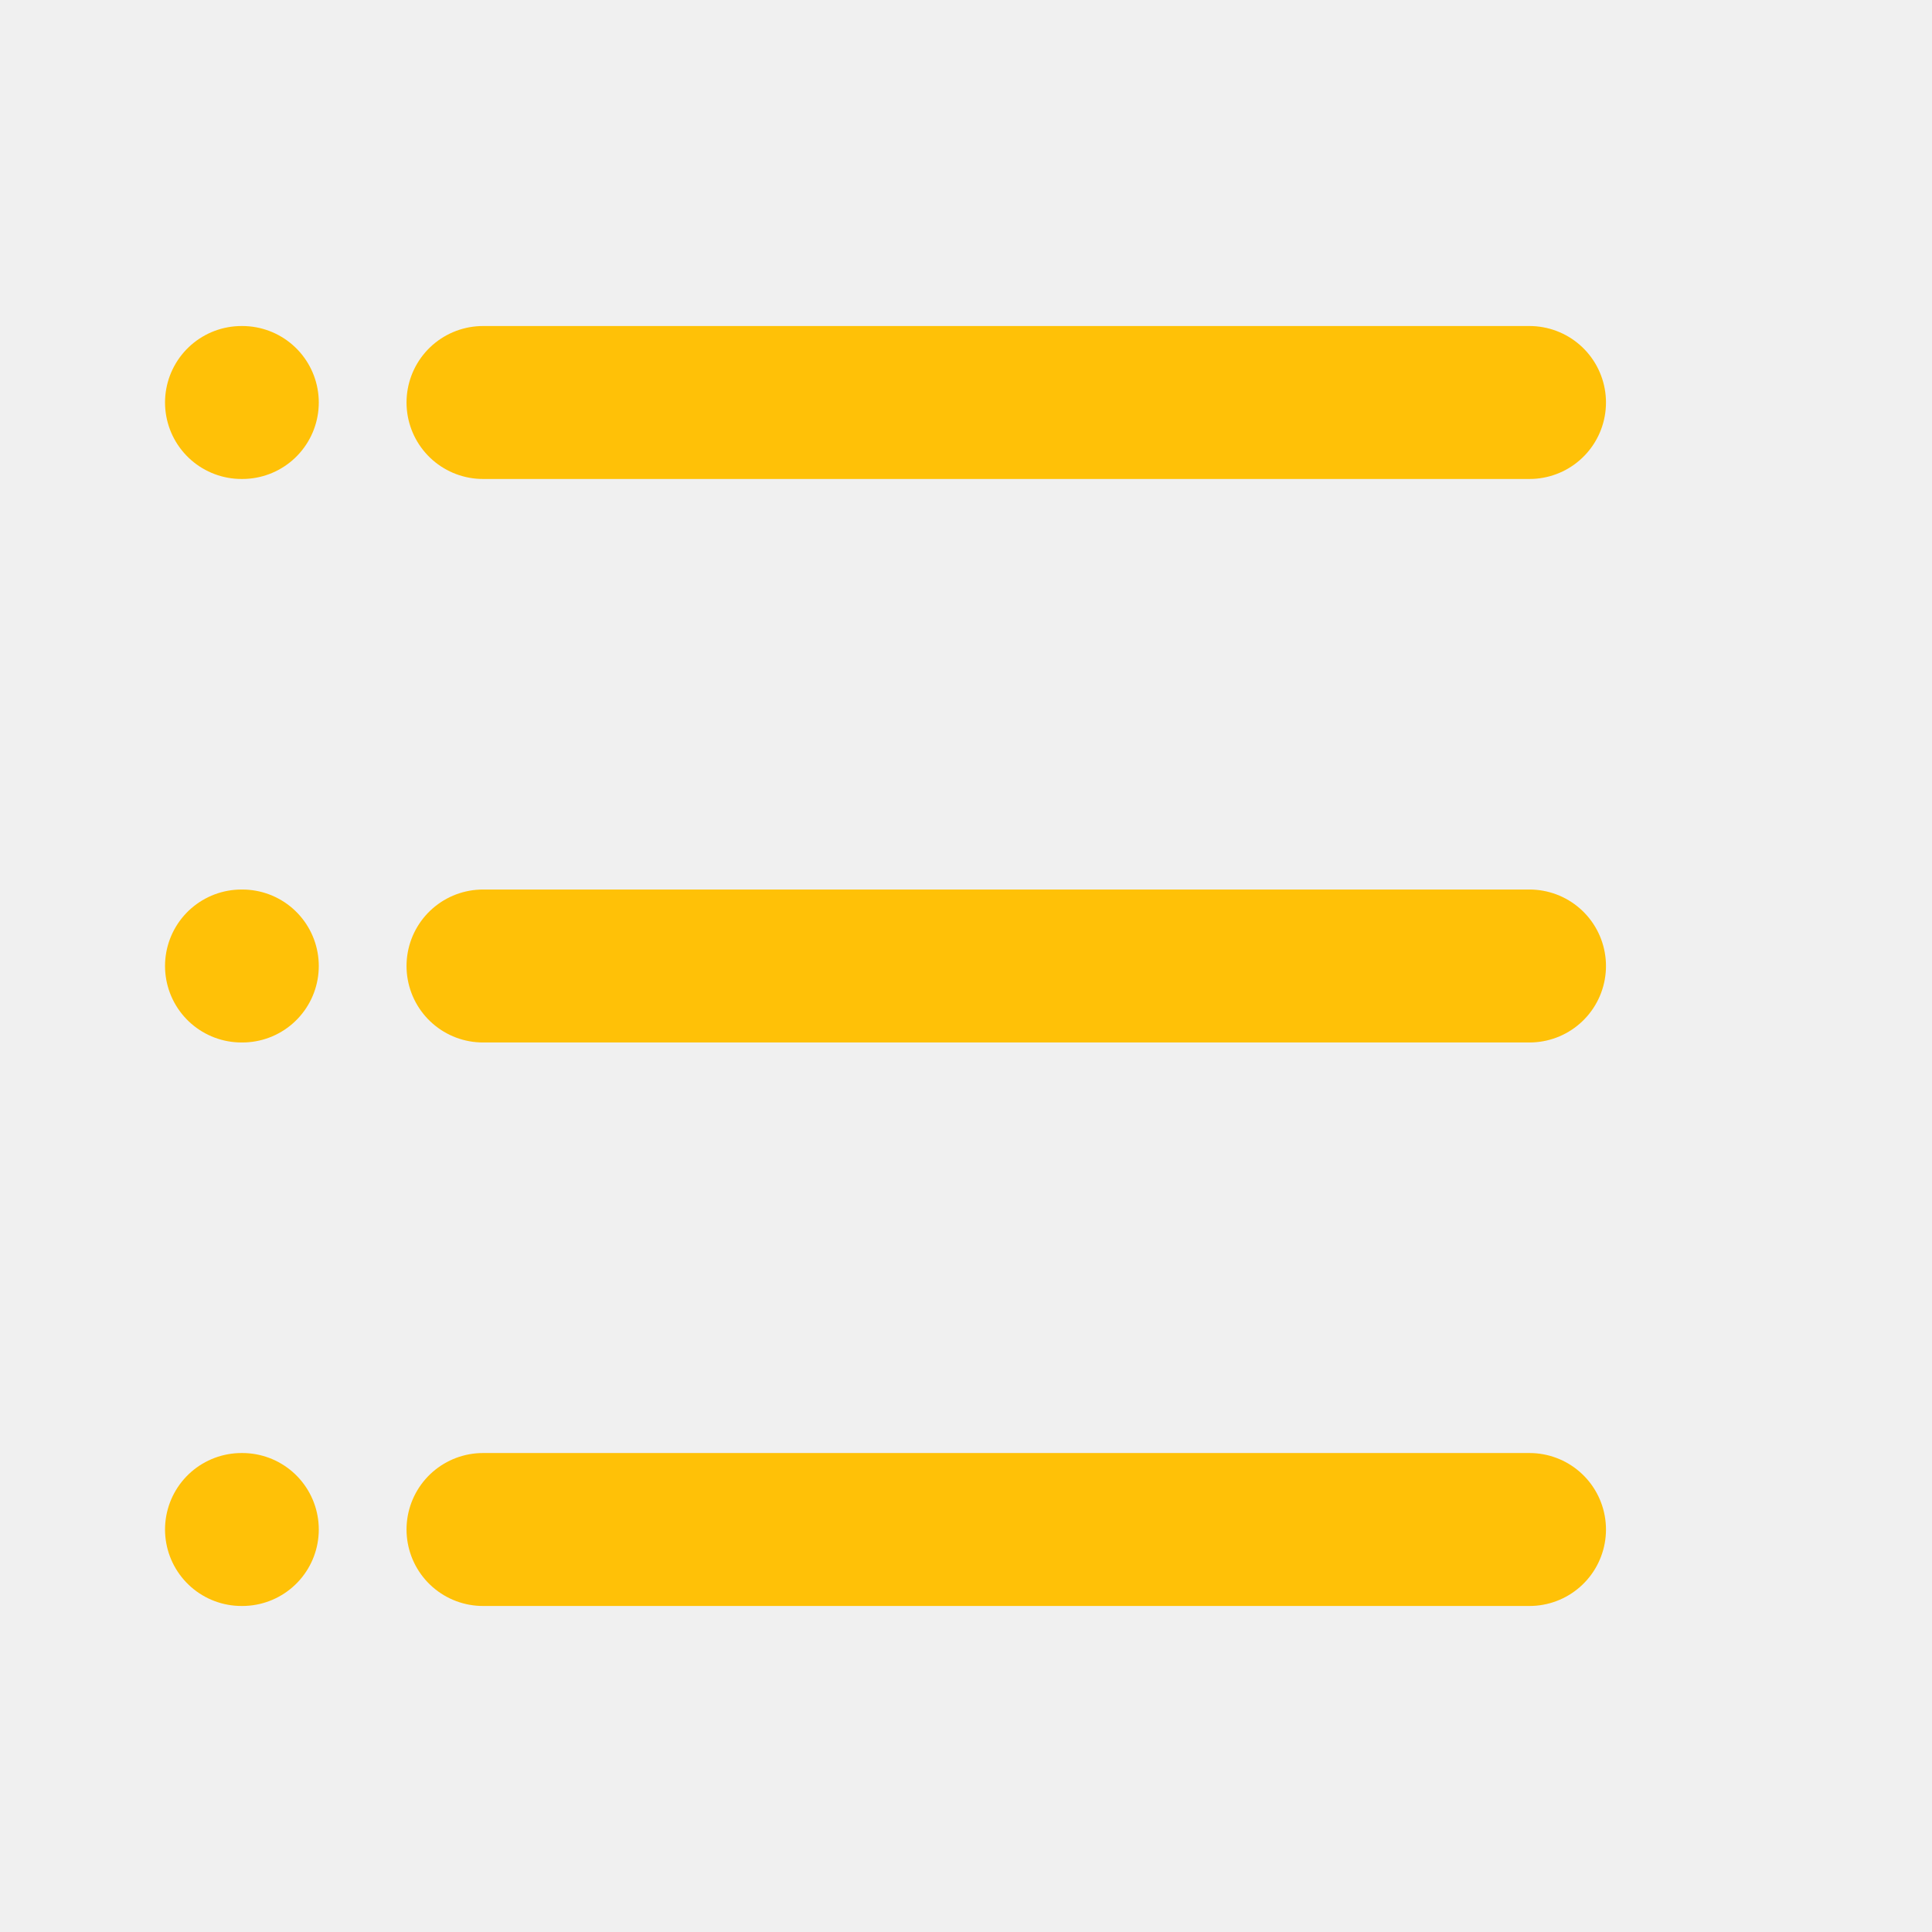
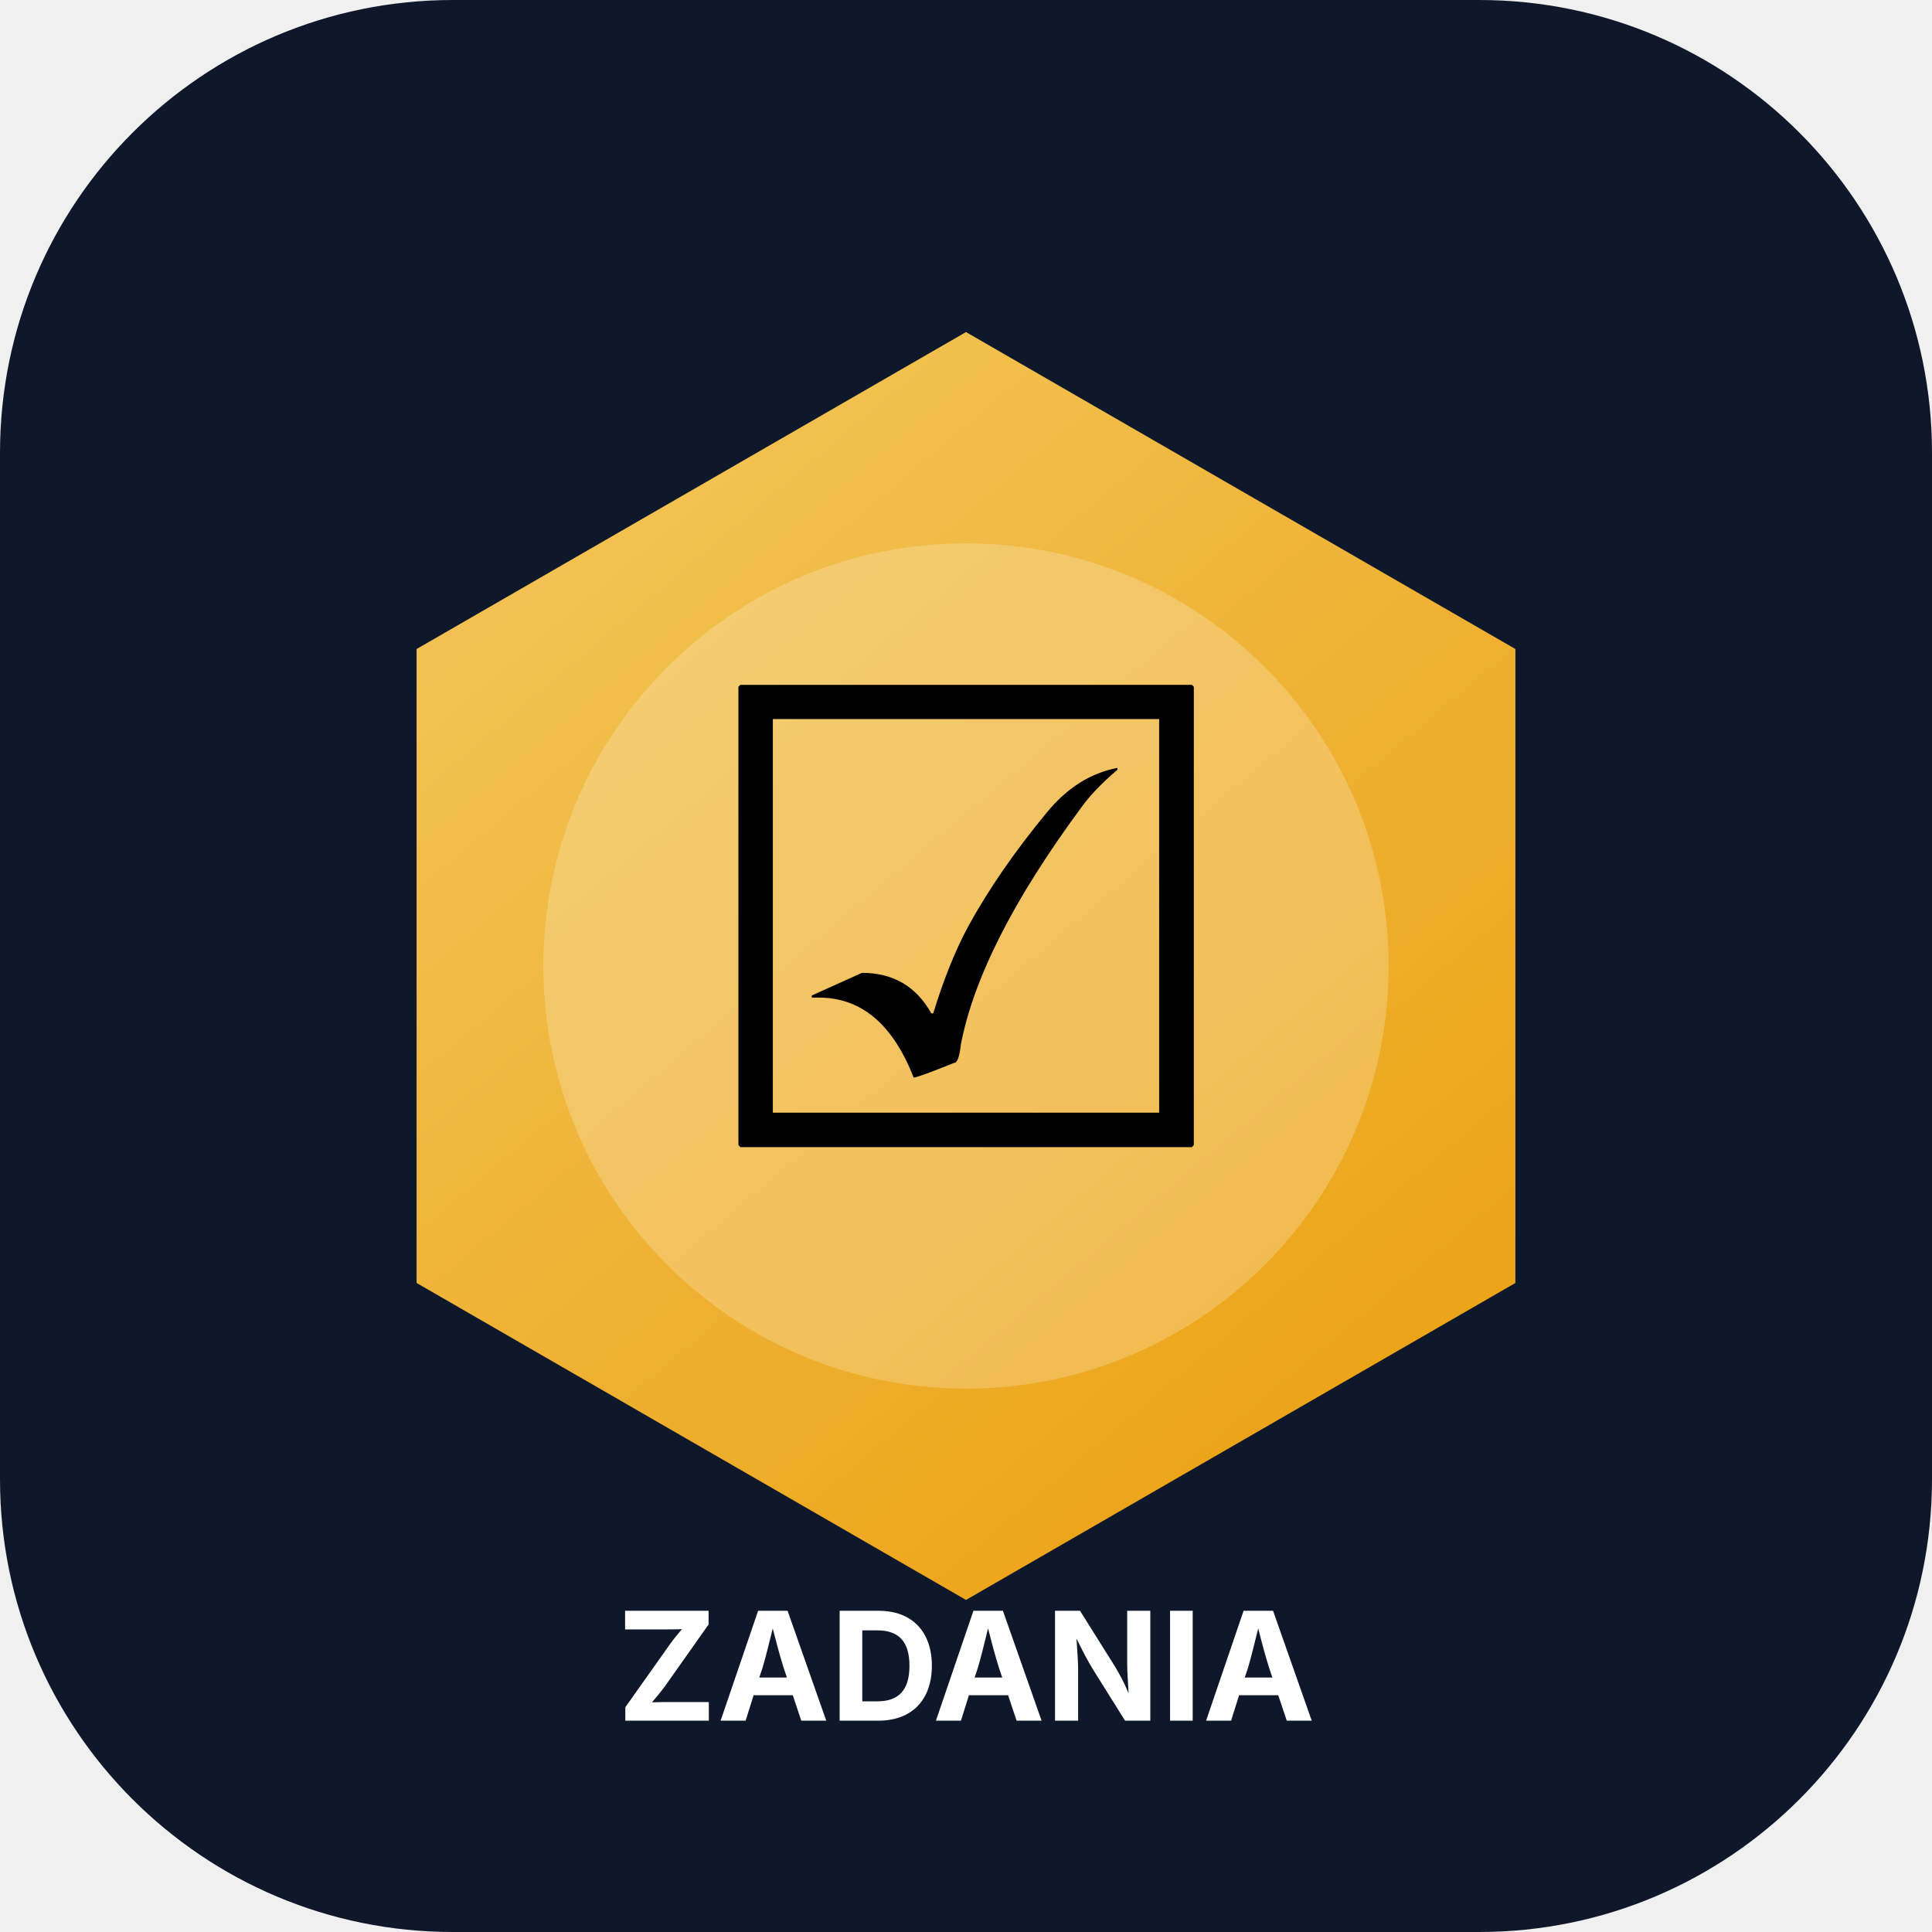
- <svg xmlns="http://www.w3.org/2000/svg" viewBox="0 0 24 24" fill="none" stroke="#FFC107" stroke-width="1.9" stroke-linecap="round" stroke-linejoin="round">
-   <path d="M6 5h13M6 12h13M6 19h13M3 5h.01M3 12h.01M3 19h.01" />
+ <svg xmlns="http://www.w3.org/2000/svg" width="128" height="128" viewBox="0 0 128 128" role="img" aria-label="Zadania">
+   <defs>
+     <linearGradient id="g" x1="20" y1="12" x2="108" y2="116" gradientUnits="userSpaceOnUse">
+       <stop stop-color="#ffd66b" />
+       <stop offset="1" stop-color="#f59f00" />
+     </linearGradient>
+   </defs>
+   <rect width="128" height="128" rx="30" fill="#0f172a" />
+   <polygon points="100.4,43.0 100.4,85.0 64.0,106.0 27.6,85.0 27.6,43.0 64.0,22.0" fill="url(#g)" opacity=".95" />
+   <circle cx="64" cy="64" r="28" fill="rgba(255,255,255,.22)" />
+   <text x="64" y="76" text-anchor="middle" font-size="42" font-family="Arial, sans-serif">☑</text>
+   <text x="64" y="114" text-anchor="middle" font-size="10" font-weight="700" fill="#ffffff" font-family="Inter, Arial, sans-serif">ZADANIA</text>
</svg>
